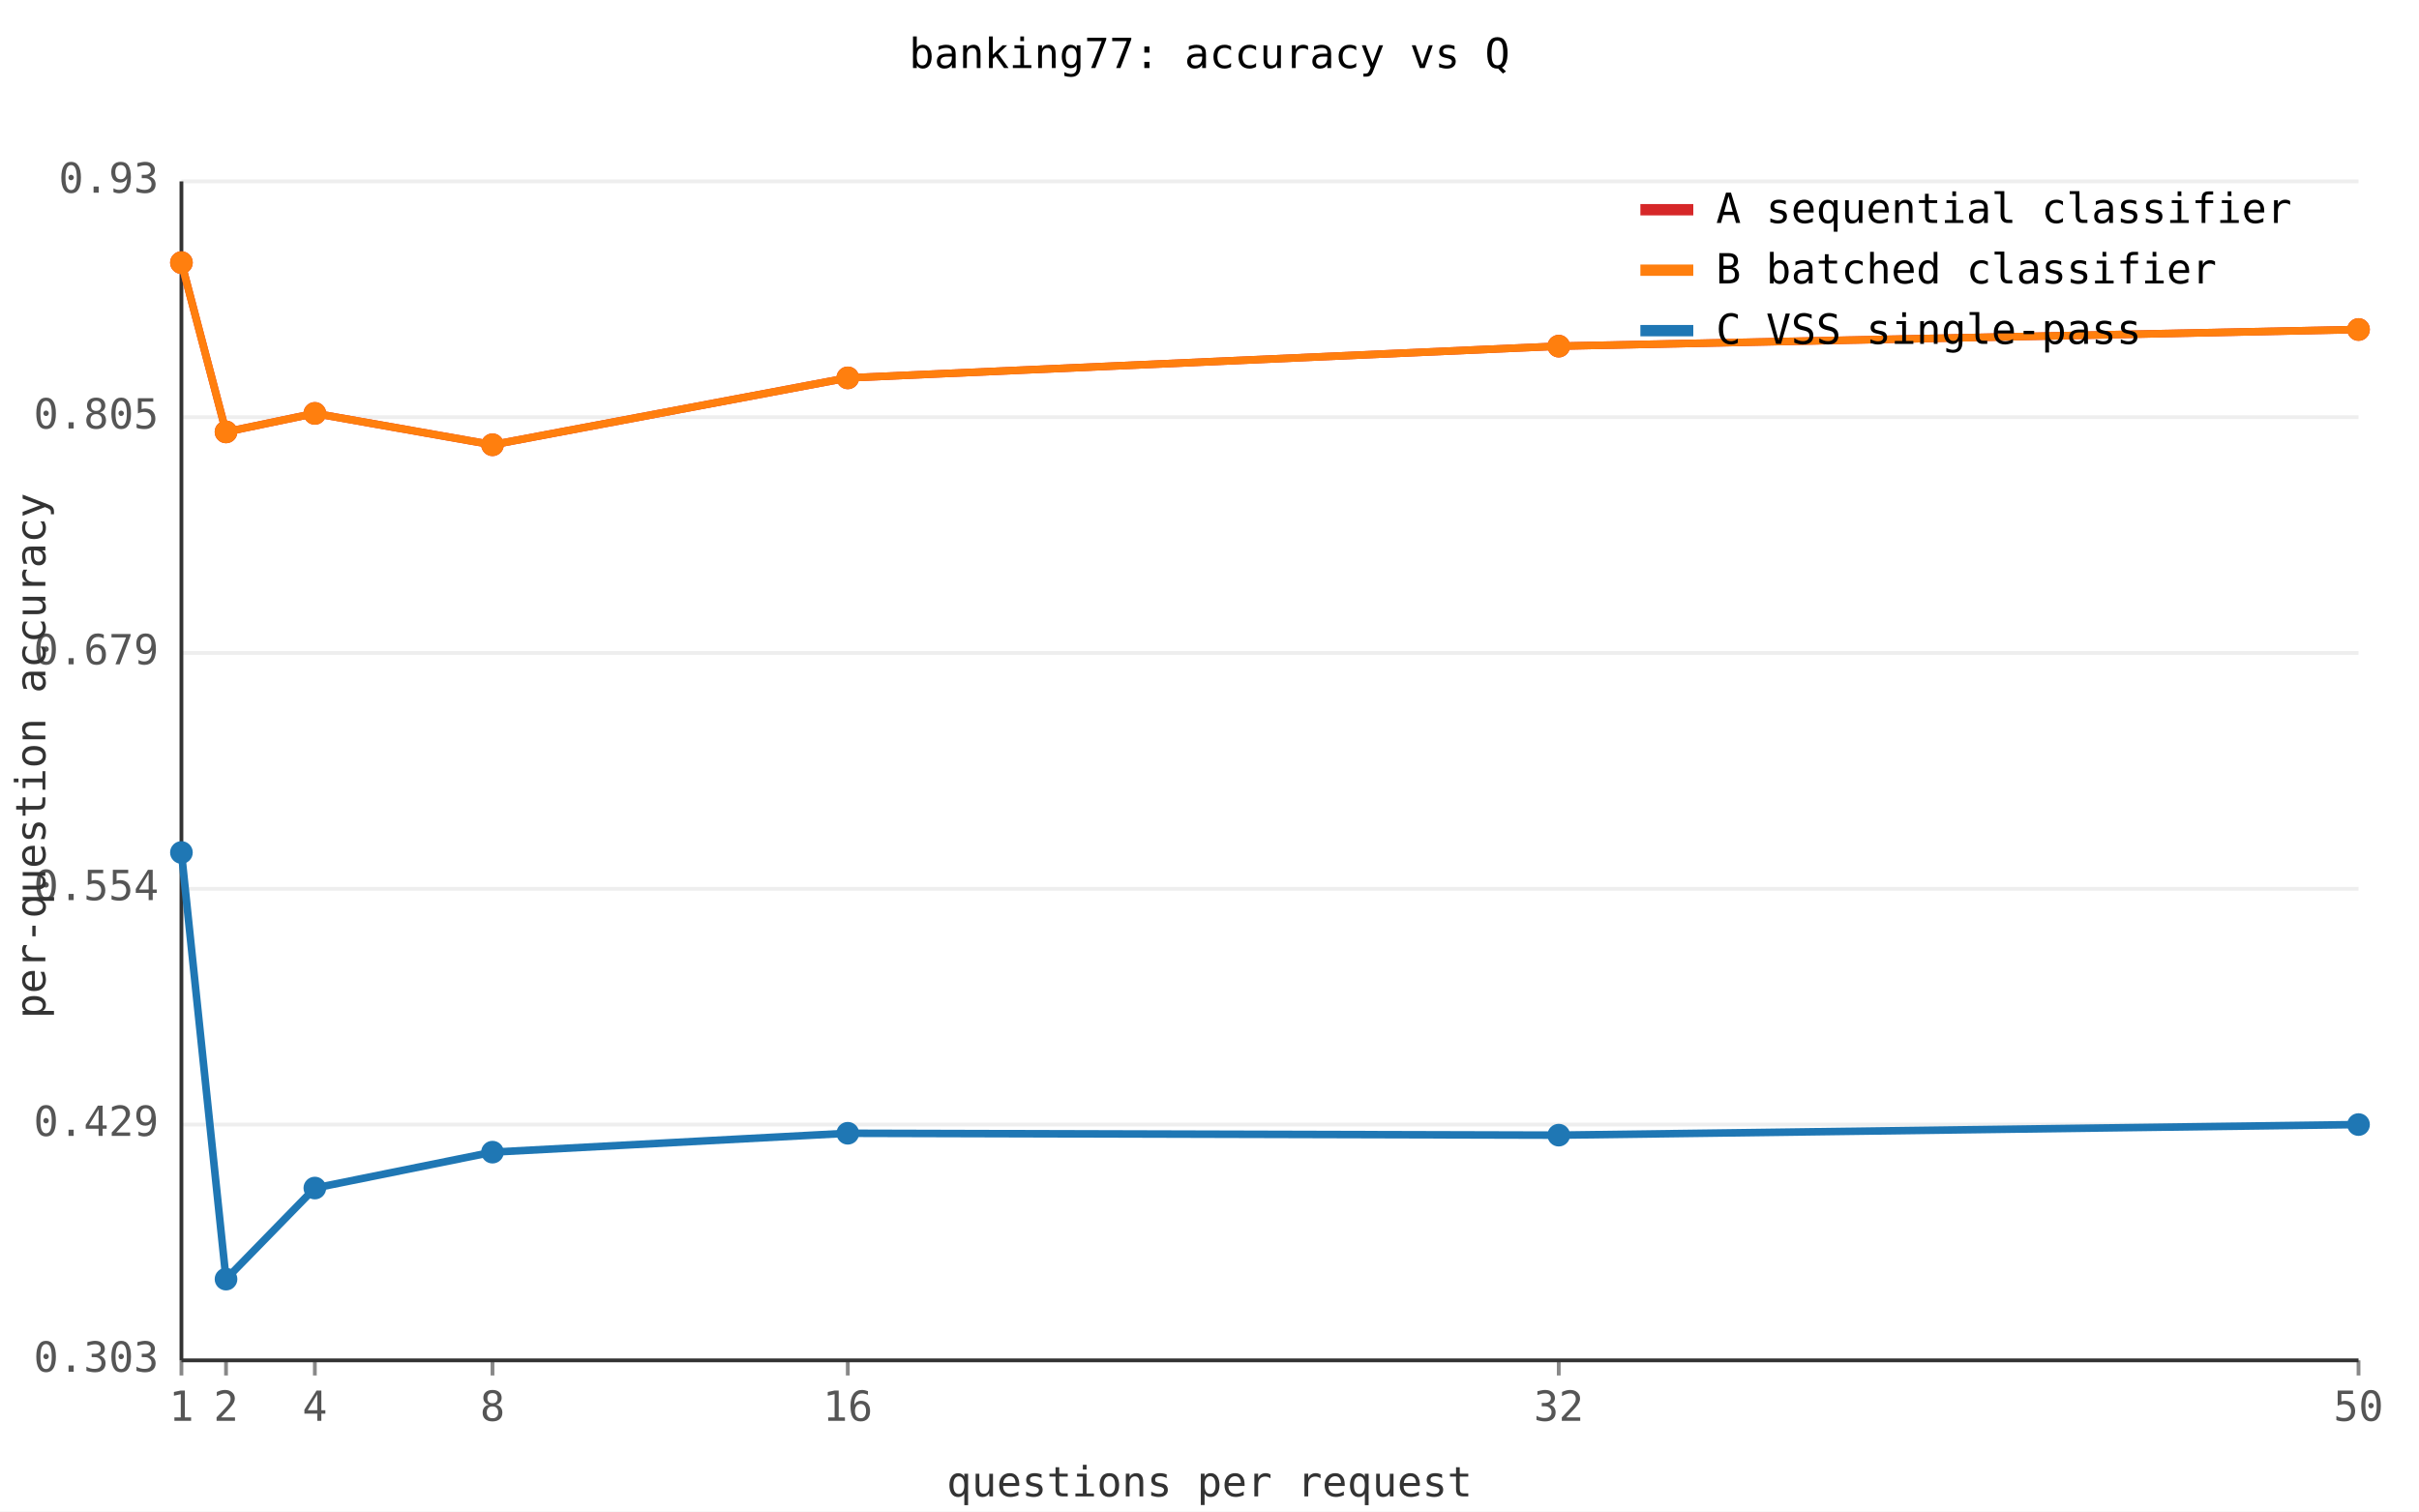
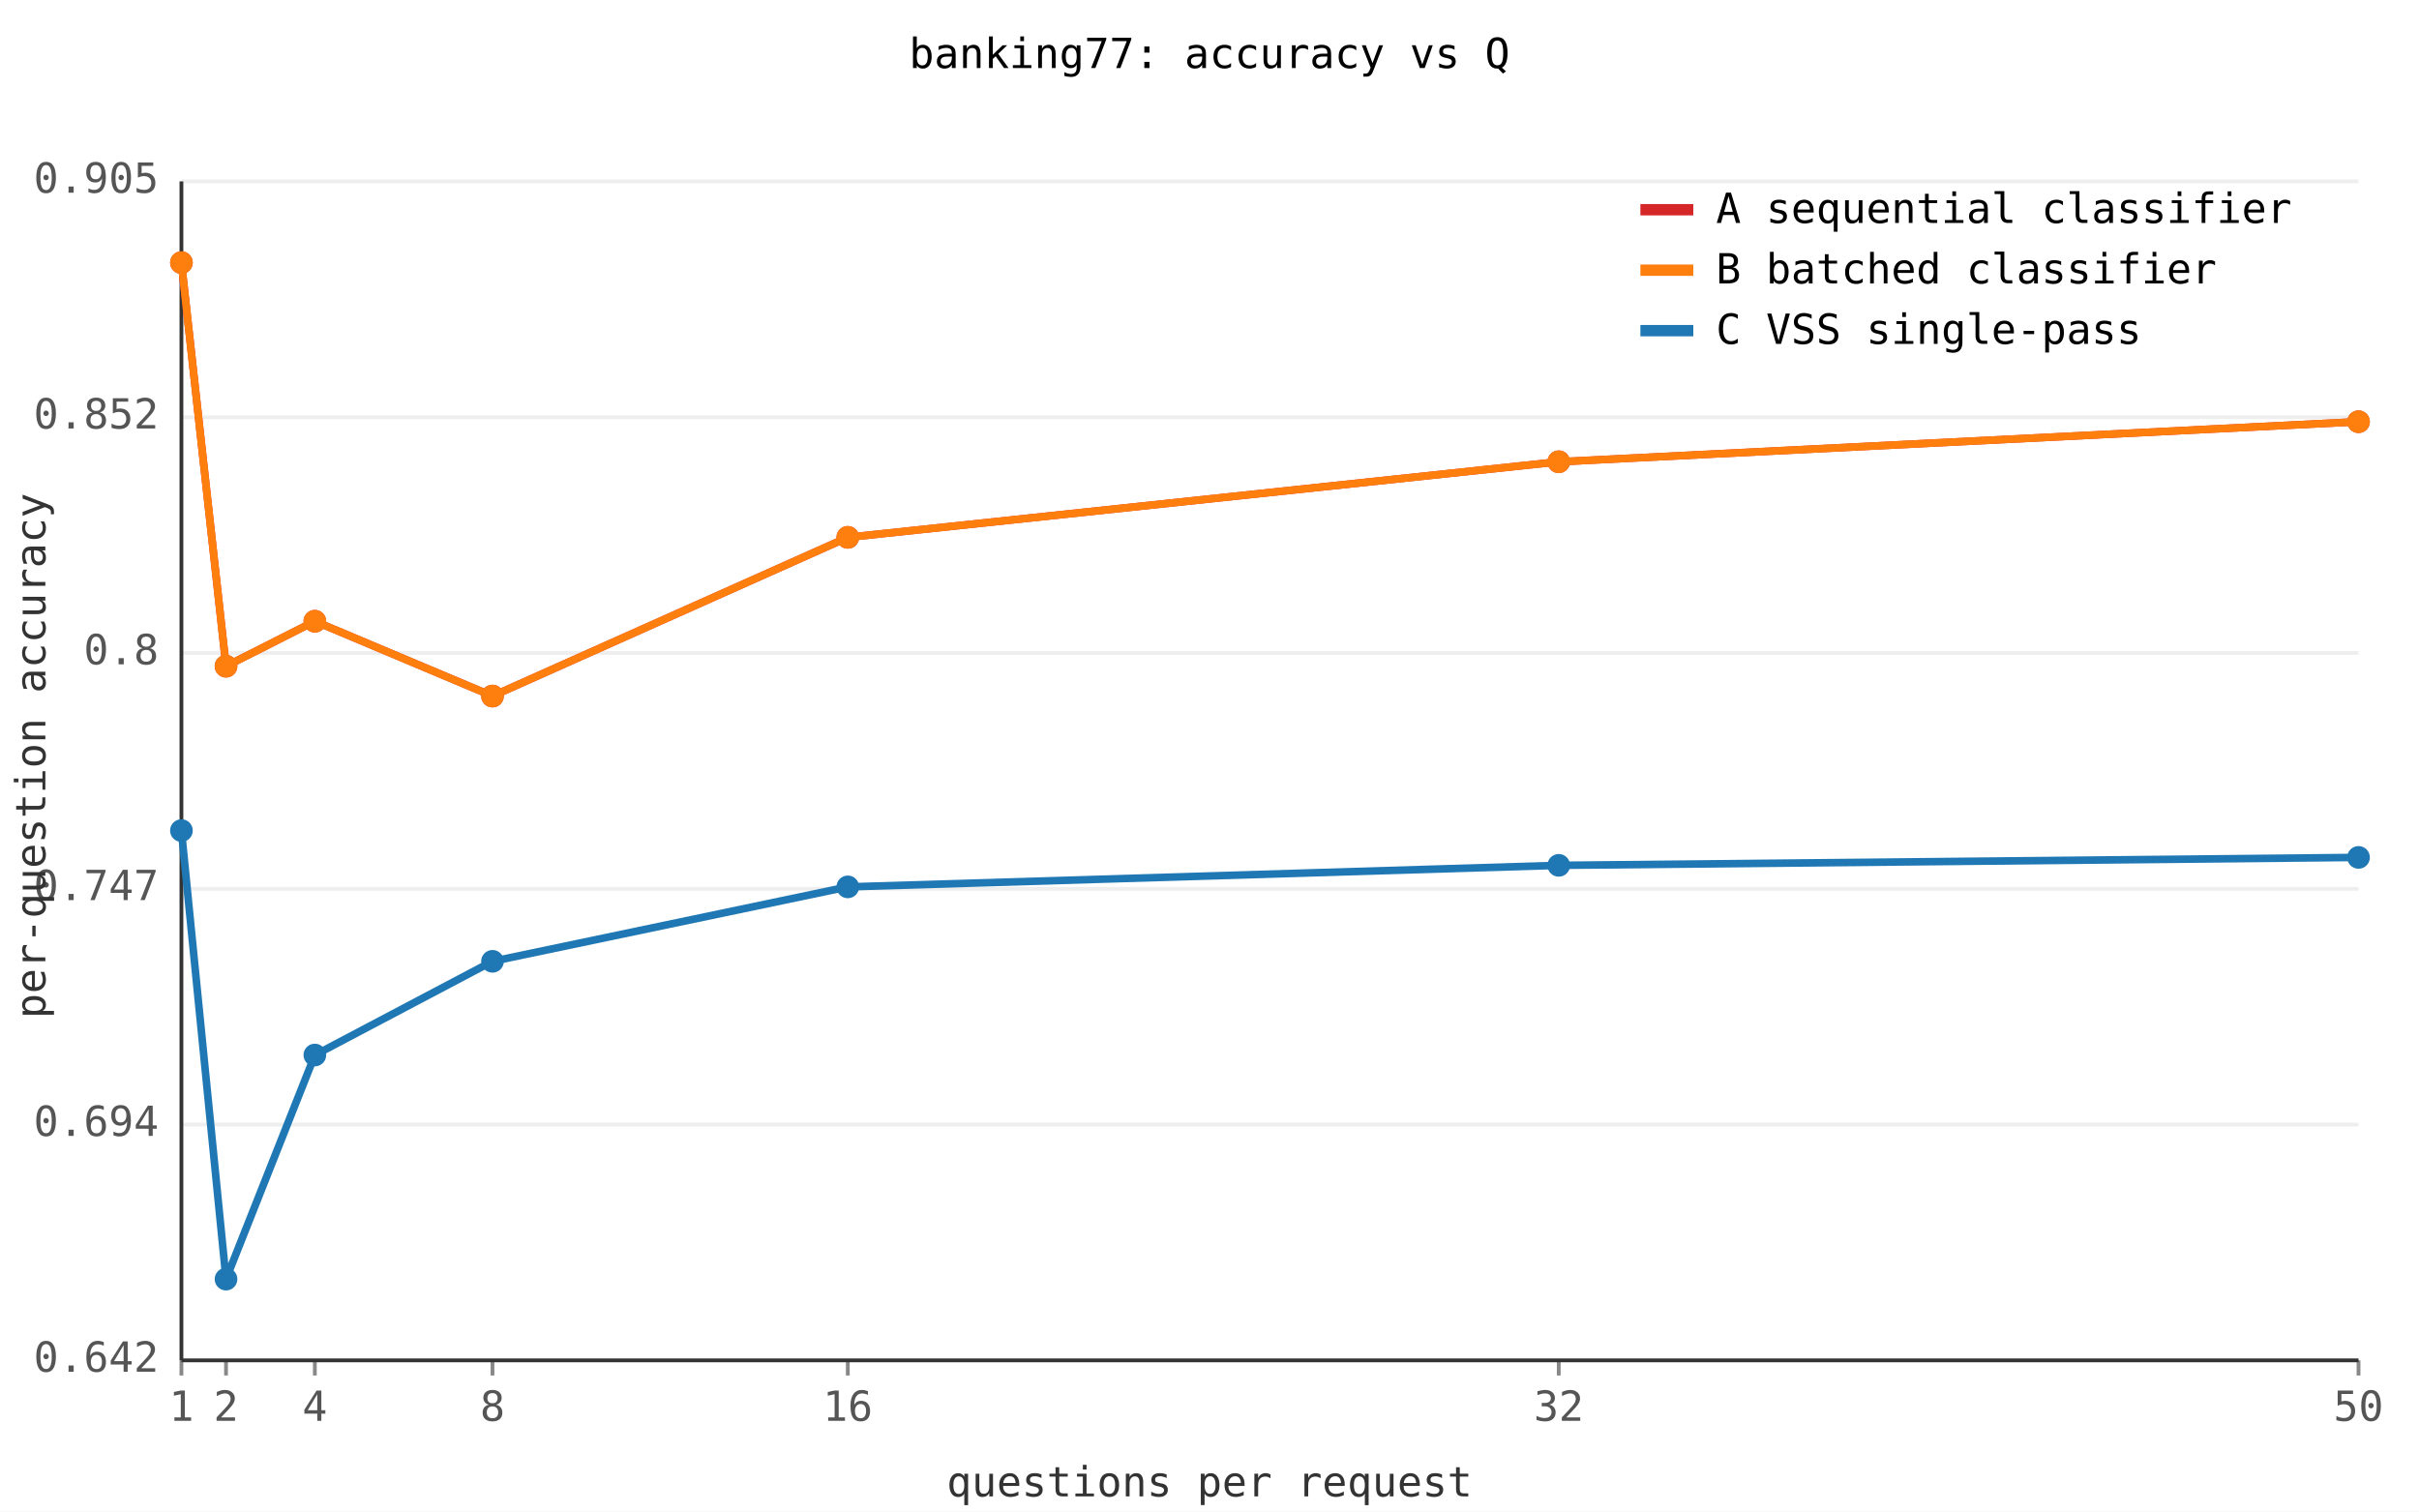
<svg xmlns="http://www.w3.org/2000/svg" viewBox="0 0 640 400" font-family="monospace" font-size="11">
  <rect width="640" height="400" fill="white" />
  <text x="320.0" y="18" text-anchor="middle">banking77: accuracy vs Q</text>
  <line x1="48" y1="360.0" x2="624" y2="360.0" stroke="#eee" />
-   <text x="42" y="363.0" text-anchor="end" fill="#555">0.303</text>
+   <text x="42" y="363.0" text-anchor="end" fill="#555">0.642</text>
  <line x1="48" y1="297.6" x2="624" y2="297.6" stroke="#eee" />
-   <text x="42" y="300.6" text-anchor="end" fill="#555">0.429</text>
+   <text x="42" y="300.6" text-anchor="end" fill="#555">0.694</text>
  <line x1="48" y1="235.2" x2="624" y2="235.2" stroke="#eee" />
-   <text x="42" y="238.2" text-anchor="end" fill="#555">0.554</text>
+   <text x="42" y="238.2" text-anchor="end" fill="#555">0.747</text>
  <line x1="48" y1="172.8" x2="624" y2="172.8" stroke="#eee" />
-   <text x="42" y="175.8" text-anchor="end" fill="#555">0.679</text>
+   <text x="42" y="175.8" text-anchor="end" fill="#555">0.8</text>
  <line x1="48" y1="110.4" x2="624" y2="110.4" stroke="#eee" />
-   <text x="42" y="113.4" text-anchor="end" fill="#555">0.805</text>
+   <text x="42" y="113.4" text-anchor="end" fill="#555">0.852</text>
  <line x1="48" y1="48.0" x2="624" y2="48.0" stroke="#eee" />
-   <text x="42" y="51.0" text-anchor="end" fill="#555">0.93</text>
+   <text x="42" y="51.0" text-anchor="end" fill="#555">0.905</text>
  <line x1="48.0" y1="360" x2="48.0" y2="364" stroke="#888" />
  <text x="48.0" y="376" text-anchor="middle" fill="#555">1</text>
  <line x1="59.8" y1="360" x2="59.8" y2="364" stroke="#888" />
  <text x="59.8" y="376" text-anchor="middle" fill="#555">2</text>
  <line x1="83.3" y1="360" x2="83.3" y2="364" stroke="#888" />
  <text x="83.3" y="376" text-anchor="middle" fill="#555">4</text>
  <line x1="130.3" y1="360" x2="130.3" y2="364" stroke="#888" />
  <text x="130.3" y="376" text-anchor="middle" fill="#555">8</text>
  <line x1="224.3" y1="360" x2="224.3" y2="364" stroke="#888" />
  <text x="224.3" y="376" text-anchor="middle" fill="#555">16</text>
  <line x1="412.4" y1="360" x2="412.4" y2="364" stroke="#888" />
  <text x="412.4" y="376" text-anchor="middle" fill="#555">32</text>
  <line x1="624.0" y1="360" x2="624.0" y2="364" stroke="#888" />
  <text x="624.0" y="376" text-anchor="middle" fill="#555">50</text>
  <line x1="48" y1="360" x2="624" y2="360" stroke="#333" />
  <line x1="48" y1="360" x2="48" y2="48" stroke="#333" />
  <text x="320.0" y="396" text-anchor="middle" fill="#333">questions per request</text>
  <text x="12" y="200.0" text-anchor="middle" fill="#333" transform="rotate(-90 12 200.0)">per-question accuracy</text>
-   <polyline points="48.0,69.5 59.8,114.3 83.3,109.4 130.3,117.7 224.3,100.0 412.4,91.6 624.0,87.2" fill="none" stroke="#d62728" stroke-width="2" />
+   <polyline points="48.0,69.5 59.8,176.3 83.3,164.4 130.3,184.2 224.3,142.2 412.4,122.2 624.0,111.6" fill="none" stroke="#d62728" stroke-width="2" />
  <circle cx="48.0" cy="69.5" r="3" fill="#d62728" />
-   <circle cx="59.8" cy="114.3" r="3" fill="#d62728" />
-   <circle cx="83.3" cy="109.4" r="3" fill="#d62728" />
-   <circle cx="130.3" cy="117.7" r="3" fill="#d62728" />
-   <circle cx="224.3" cy="100.0" r="3" fill="#d62728" />
-   <circle cx="412.4" cy="91.6" r="3" fill="#d62728" />
-   <circle cx="624.0" cy="87.2" r="3" fill="#d62728" />
+   <circle cx="59.8" cy="176.3" r="3" fill="#d62728" />
+   <circle cx="83.3" cy="164.4" r="3" fill="#d62728" />
+   <circle cx="130.3" cy="184.2" r="3" fill="#d62728" />
+   <circle cx="224.3" cy="142.2" r="3" fill="#d62728" />
+   <circle cx="412.4" cy="122.2" r="3" fill="#d62728" />
+   <circle cx="624.0" cy="111.6" r="3" fill="#d62728" />
  <rect x="434" y="54" width="14" height="3" fill="#d62728" />
  <text x="454" y="59">A sequential classifier</text>
-   <polyline points="48.0,69.5 59.8,114.3 83.3,109.4 130.3,117.7 224.3,100.0 412.4,91.6 624.0,87.2" fill="none" stroke="#ff7f0e" stroke-width="2" />
+   <polyline points="48.0,69.5 59.8,176.3 83.3,164.4 130.3,184.2 224.3,142.2 412.4,122.2 624.0,111.6" fill="none" stroke="#ff7f0e" stroke-width="2" />
  <circle cx="48.0" cy="69.5" r="3" fill="#ff7f0e" />
-   <circle cx="59.8" cy="114.3" r="3" fill="#ff7f0e" />
-   <circle cx="83.3" cy="109.4" r="3" fill="#ff7f0e" />
-   <circle cx="130.3" cy="117.7" r="3" fill="#ff7f0e" />
-   <circle cx="224.3" cy="100.0" r="3" fill="#ff7f0e" />
-   <circle cx="412.4" cy="91.6" r="3" fill="#ff7f0e" />
-   <circle cx="624.0" cy="87.2" r="3" fill="#ff7f0e" />
+   <circle cx="59.8" cy="176.3" r="3" fill="#ff7f0e" />
+   <circle cx="83.3" cy="164.4" r="3" fill="#ff7f0e" />
+   <circle cx="130.3" cy="184.2" r="3" fill="#ff7f0e" />
+   <circle cx="224.3" cy="142.2" r="3" fill="#ff7f0e" />
+   <circle cx="412.4" cy="122.2" r="3" fill="#ff7f0e" />
+   <circle cx="624.0" cy="111.6" r="3" fill="#ff7f0e" />
  <rect x="434" y="70" width="14" height="3" fill="#ff7f0e" />
  <text x="454" y="75">B batched classifier</text>
-   <polyline points="48.0,225.6 59.8,338.5 83.3,314.4 130.3,304.9 224.3,299.9 412.4,300.4 624.0,297.6" fill="none" stroke="#1f77b4" stroke-width="2" />
-   <circle cx="48.0" cy="225.6" r="3" fill="#1f77b4" />
+   <polyline points="48.0,219.8 59.8,338.5 83.3,279.2 130.3,254.4 224.3,234.7 412.4,229.0 624.0,226.9" fill="none" stroke="#1f77b4" stroke-width="2" />
+   <circle cx="48.0" cy="219.8" r="3" fill="#1f77b4" />
  <circle cx="59.8" cy="338.5" r="3" fill="#1f77b4" />
-   <circle cx="83.3" cy="314.4" r="3" fill="#1f77b4" />
-   <circle cx="130.3" cy="304.9" r="3" fill="#1f77b4" />
-   <circle cx="224.3" cy="299.9" r="3" fill="#1f77b4" />
-   <circle cx="412.4" cy="300.4" r="3" fill="#1f77b4" />
-   <circle cx="624.0" cy="297.6" r="3" fill="#1f77b4" />
+   <circle cx="83.3" cy="279.2" r="3" fill="#1f77b4" />
+   <circle cx="130.3" cy="254.4" r="3" fill="#1f77b4" />
+   <circle cx="224.3" cy="234.7" r="3" fill="#1f77b4" />
+   <circle cx="412.4" cy="229.0" r="3" fill="#1f77b4" />
+   <circle cx="624.0" cy="226.9" r="3" fill="#1f77b4" />
  <rect x="434" y="86" width="14" height="3" fill="#1f77b4" />
  <text x="454" y="91">C VSS single-pass</text>
</svg>
